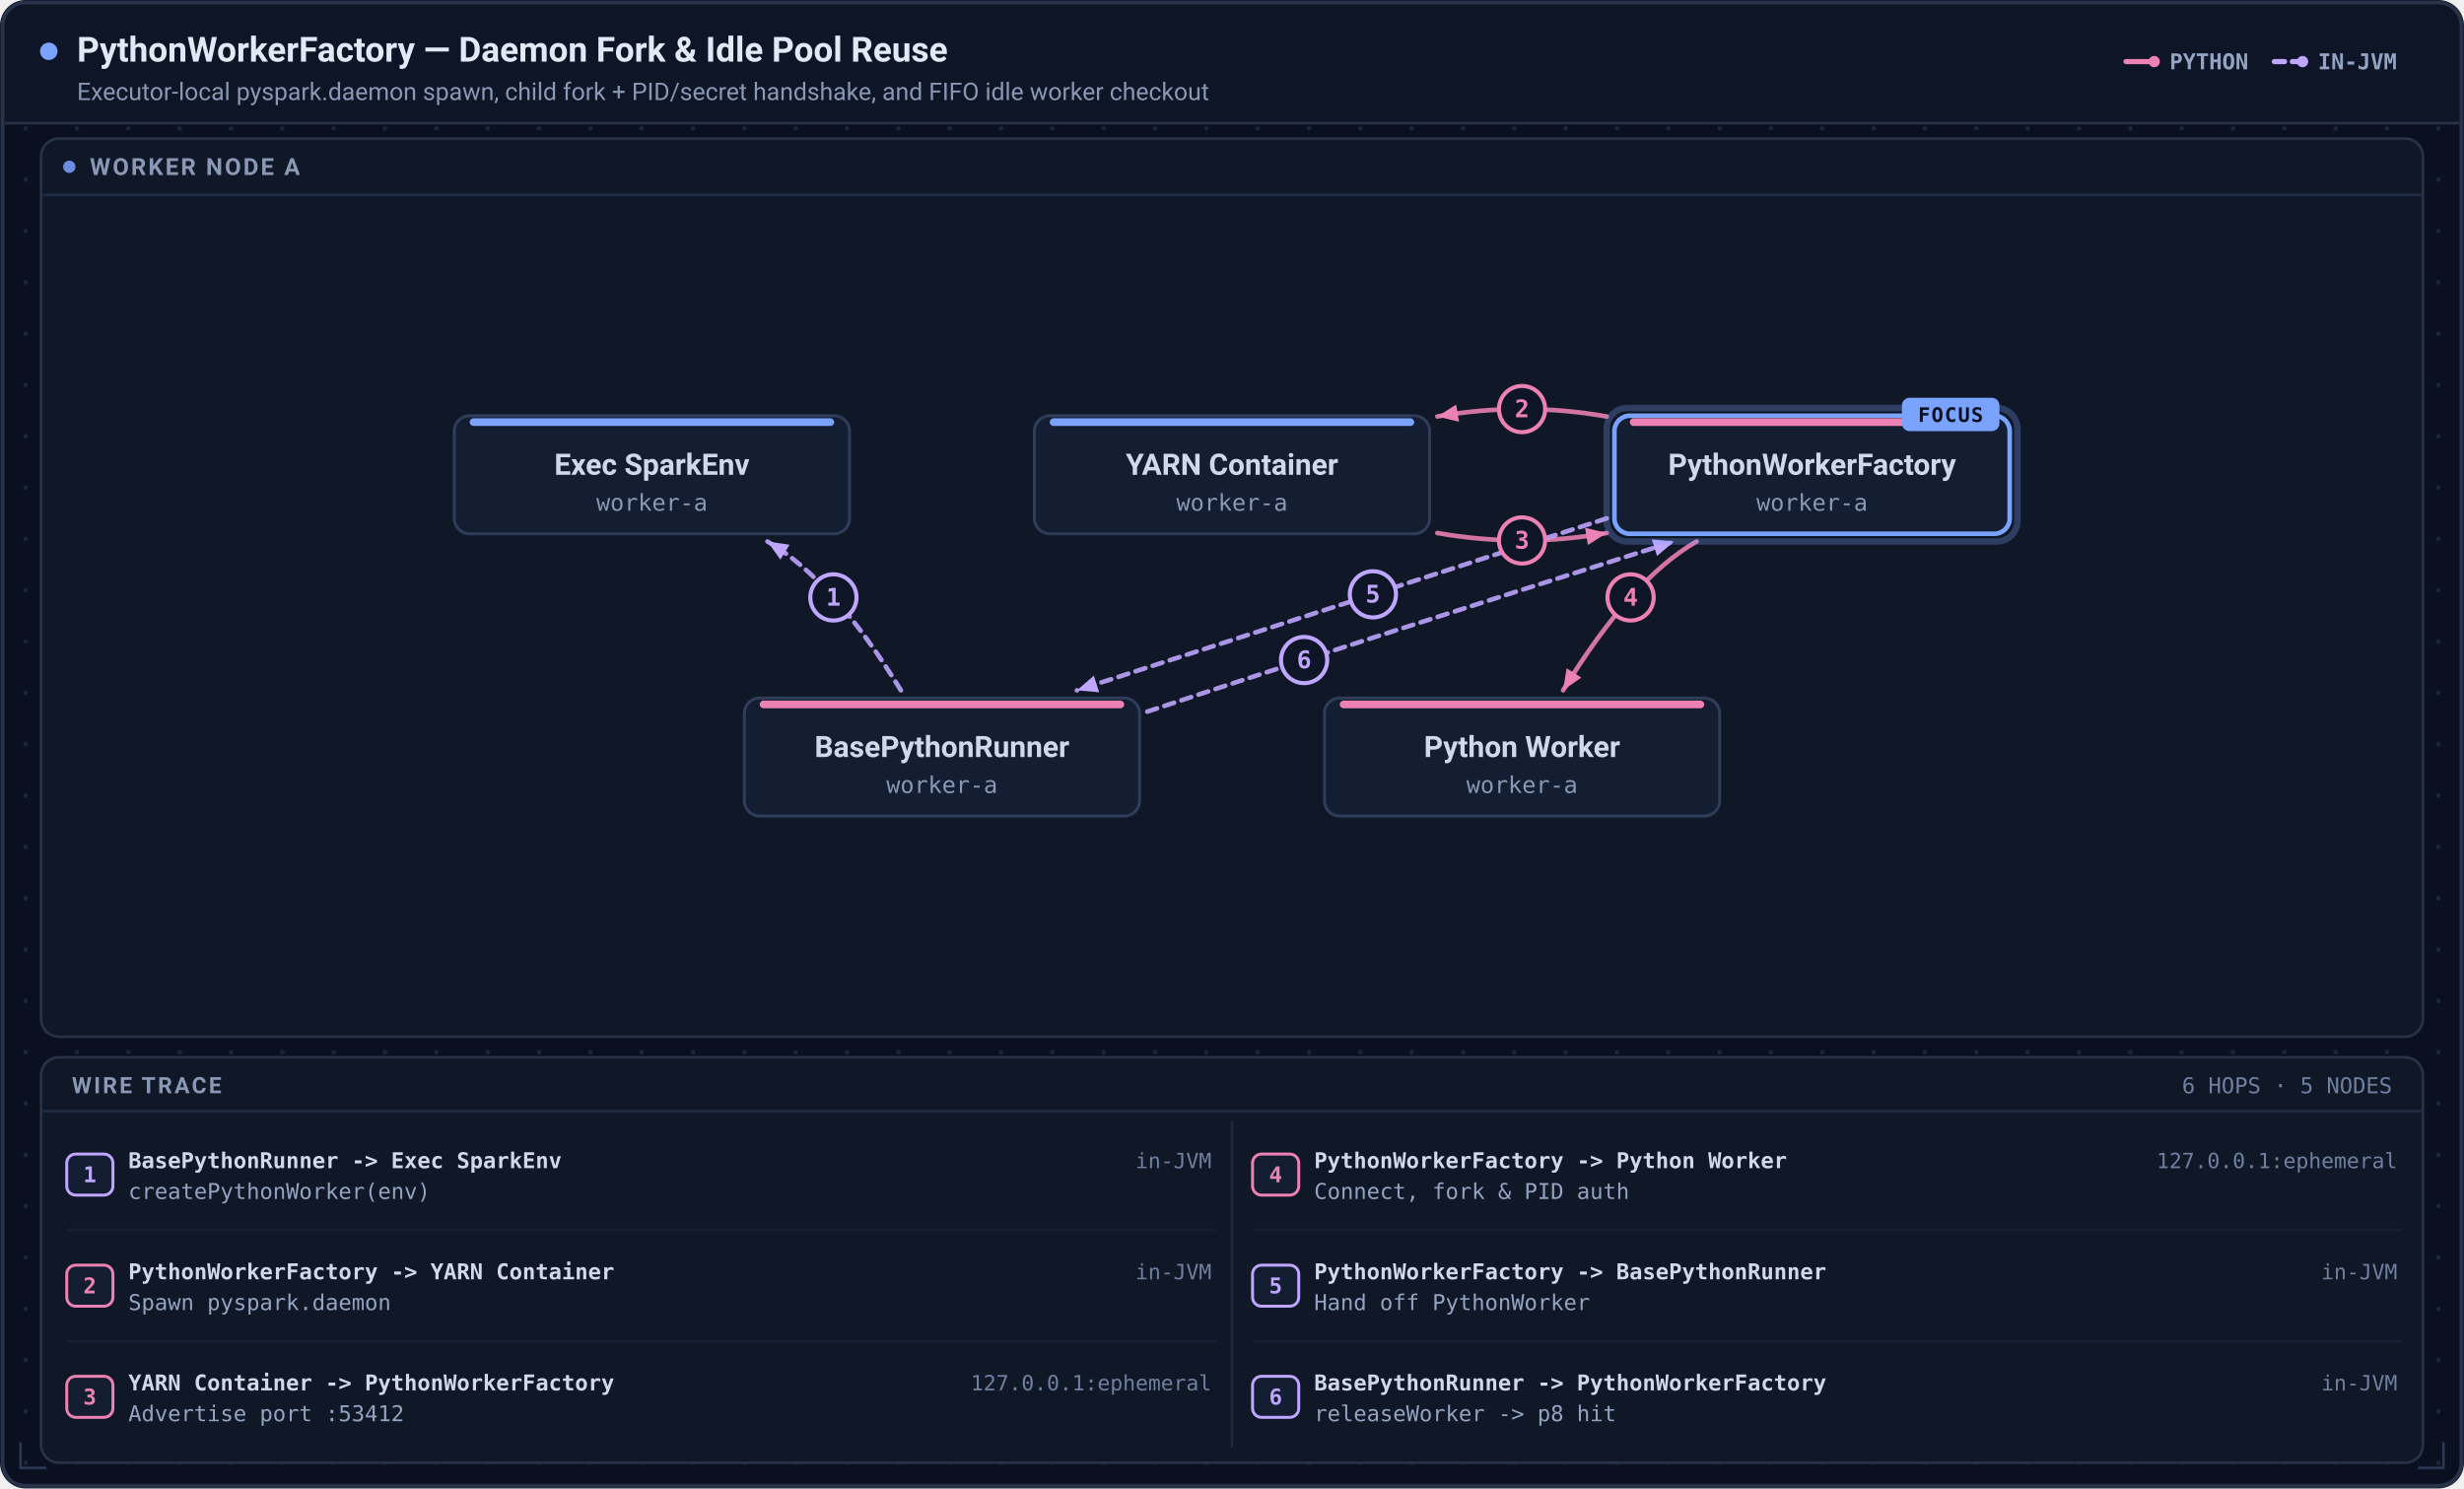
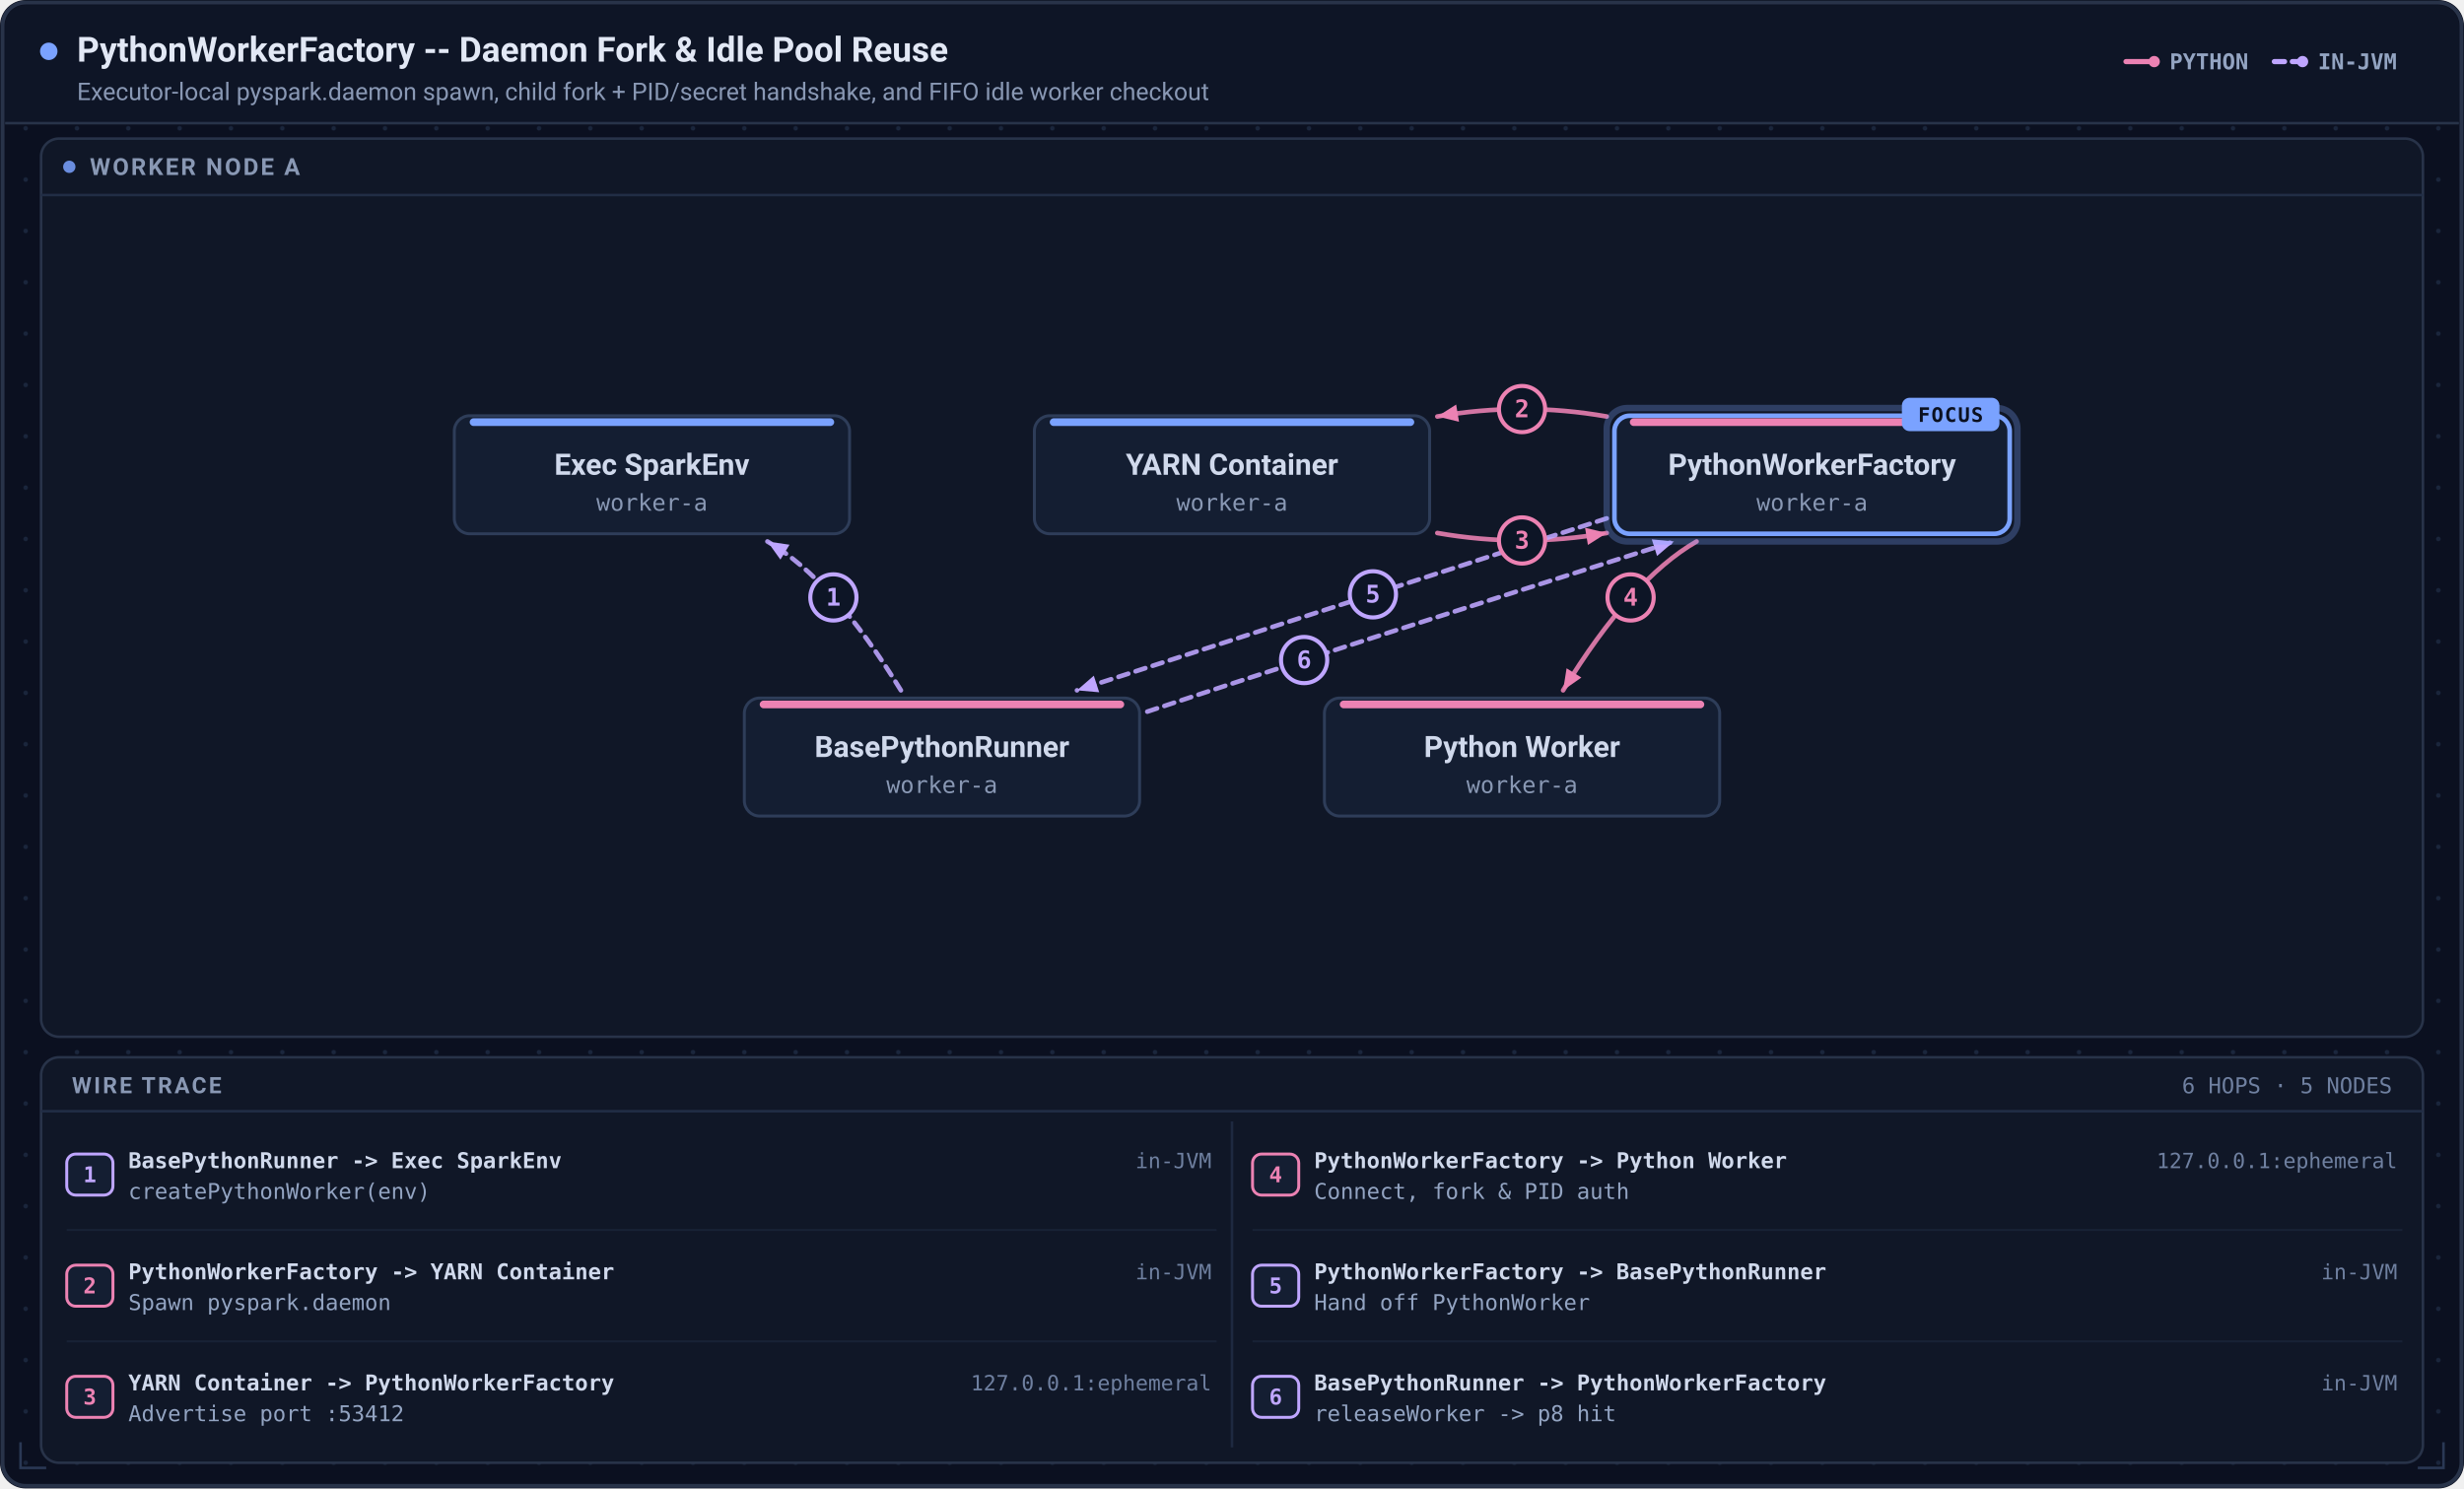
<svg xmlns="http://www.w3.org/2000/svg" width="960" height="580" viewBox="0 0 960 580" role="img" aria-labelledby="topo-title" aria-describedby="topo-desc">
  <defs>
    <pattern id="bp-grid" width="20" height="20" patternUnits="userSpaceOnUse">
      <circle cx="10" cy="10" r="0.9" fill="#1a253b" />
    </pattern>
  </defs>
  <style>
.f-sans { font-family: system-ui, -apple-system, 'Segoe UI', Roboto, Helvetica, Arial, sans-serif; }
.f-mono { font-family: ui-monospace, 'Cascadia Code', 'SFMono-Regular', Menlo, Consolas, monospace; }
@keyframes packet-travel {
  0% { transform: translate(351px, 269px); color: #bfa6ff; opacity: 0; }
  0.67% { transform: translate(351px, 269px); color: #bfa6ff; opacity: 1; }
  5.17% { transform: translate(333.6px, 243.5px); color: #bfa6ff; opacity: 1; }
  9.67% { transform: translate(315.9px, 223.8px); color: #bfa6ff; opacity: 1; }
  14.17% { transform: translate(299px, 211px); color: #bfa6ff; opacity: 1; }
  15.33% { transform: translate(299px, 211px); color: #bfa6ff; opacity: 0; }
  16.00% { transform: translate(626px, 162.3px); color: #ec82b3; opacity: 0; }
  17.33% { transform: translate(626px, 162.3px); color: #ec82b3; opacity: 1; }
  21.83% { transform: translate(604.2px, 159.8px); color: #ec82b3; opacity: 1; }
  26.33% { transform: translate(581.8px, 159.8px); color: #ec82b3; opacity: 1; }
  30.83% { transform: translate(560px, 162.3px); color: #ec82b3; opacity: 1; }
  32.00% { transform: translate(560px, 162.3px); color: #ec82b3; opacity: 0; }
  32.67% { transform: translate(560px, 207.7px); color: #ec82b3; opacity: 0; }
  34.00% { transform: translate(560px, 207.7px); color: #ec82b3; opacity: 1; }
  38.50% { transform: translate(581.8px, 210.2px); color: #ec82b3; opacity: 1; }
  43.00% { transform: translate(604.2px, 210.2px); color: #ec82b3; opacity: 1; }
  47.50% { transform: translate(626px, 207.7px); color: #ec82b3; opacity: 1; }
  48.67% { transform: translate(626px, 207.7px); color: #ec82b3; opacity: 0; }
  49.33% { transform: translate(661px, 211px); color: #ec82b3; opacity: 0; }
  50.67% { transform: translate(661px, 211px); color: #ec82b3; opacity: 1; }
  55.17% { transform: translate(644.1px, 223.8px); color: #ec82b3; opacity: 1; }
  59.67% { transform: translate(626.4px, 243.5px); color: #ec82b3; opacity: 1; }
  64.17% { transform: translate(609px, 269px); color: #ec82b3; opacity: 1; }
  65.33% { transform: translate(609px, 269px); color: #ec82b3; opacity: 0; }
  66.00% { transform: translate(626px, 202px); color: #bfa6ff; opacity: 0; }
  67.33% { transform: translate(626px, 202px); color: #bfa6ff; opacity: 1; }
  71.83% { transform: translate(568.6px, 220.7px); color: #bfa6ff; opacity: 1; }
  76.33% { transform: translate(498.4px, 243.4px); color: #bfa6ff; opacity: 1; }
  80.83% { transform: translate(419.6px, 269px); color: #bfa6ff; opacity: 1; }
  82.00% { transform: translate(419.6px, 269px); color: #bfa6ff; opacity: 0; }
  82.67% { transform: translate(447px, 277.3px); color: #bfa6ff; opacity: 0; }
  84.00% { transform: translate(447px, 277.3px); color: #bfa6ff; opacity: 1; }
  88.50% { transform: translate(502.5px, 259px); color: #bfa6ff; opacity: 1; }
  93.00% { transform: translate(572.2px, 236.5px); color: #bfa6ff; opacity: 1; }
  97.50% { transform: translate(652.2px, 211px); color: #bfa6ff; opacity: 1; }
  98.67% { transform: translate(652.2px, 211px); color: #bfa6ff; opacity: 0; }
  100% { transform: translate(351px, 269px); color: #bfa6ff; opacity: 0; }
}
#packet-orb {
  opacity: 0;
  animation: packet-travel 9s linear infinite;
}
@media (prefers-reduced-motion: reduce) {
  #packet-orb { display: none; animation: none; }
}
</style>
  <rect x="0" y="0" width="960" height="580" rx="10" fill="#0b1020" />
  <rect x="1" y="1" width="958" height="578" rx="9" fill="url(#bp-grid)" />
  <rect x="1" y="1" width="958" height="578" rx="9" fill="none" stroke="#283349" stroke-width="1.5" />
  <g stroke="#344666" stroke-width="1" fill="none" opacity="0.75">
    <path d="M 8 18 V 8 H 18" />
    <path d="M 942 8 H 952 V 18" />
    <path d="M 8 562 V 572 H 18" />
    <path d="M 942 572 H 952 V 562" />
  </g>
  <g class="header-band">
    <path d="M 10 2 H 950 A 8 8 0 0 1 958 10 V 48 H 2 V 10 A 8 8 0 0 1 10 2 Z" fill="#0e1526" />
    <line x1="2" y1="48" x2="958" y2="48" stroke="#283349" stroke-width="1" />
    <circle cx="19" cy="20" r="3.4" fill="#7aa2ff" />
-     <text class="f-sans" x="30" y="24" fill="#e2e8f5" font-size="13.5" font-weight="700">PythonWorkerFactory — Daemon Fork &amp; Idle Pool Reuse</text>
+     <text class="f-sans" x="30" y="24" fill="#e2e8f5" font-size="13.5" font-weight="700">PythonWorkerFactory -- Daemon Fork &amp; Idle Pool Reuse</text>
    <text class="f-sans" x="30" y="39" fill="#8998b4" font-size="9.5">Executor-local pyspark.daemon spawn, child fork + PID/secret handshake, and FIFO idle worker checkout</text>
    <g class="channel-legend">
      <line x1="828.3" y1="24" x2="839.3" y2="24" stroke="#ec82b3" stroke-width="2" stroke-linecap="round" />
      <circle cx="839.3" cy="24" r="2.2" fill="#ec82b3" />
      <text class="f-mono" x="845.3" y="27" fill="#93a4c2" font-size="8.5" font-weight="600">PYTHON</text>
      <line x1="886.1" y1="24" x2="897.1" y2="24" stroke="#bfa6ff" stroke-width="2" stroke-dasharray="4 3" stroke-linecap="round" />
      <circle cx="897.1" cy="24" r="2.2" fill="#bfa6ff" />
      <text class="f-mono" x="903.1" y="27" fill="#93a4c2" font-size="8.5" font-weight="600">IN-JVM</text>
    </g>
  </g>
  <g class="topology-stage">
    <g class="host-zone" data-zone="worker-node-a">
      <rect x="16" y="54" width="928" height="350" rx="7" fill="#101727" stroke="#283349" stroke-width="1" />
      <line x1="16" y1="76" x2="944" y2="76" stroke="#212d45" stroke-width="1" />
      <circle cx="27" cy="65" r="2.4" fill="#7aa2ff" fill-opacity="0.85" />
      <text class="f-sans" x="35" y="68.2" fill="#8998b4" font-size="9.2" font-weight="700" letter-spacing="0.09em">WORKER NODE A</text>
    </g>
    <g class="topo-edge" data-from="python-runner" data-to="spark-env">
      <path d="M 351 269 Q 324.5 225.7 299 211" fill="none" stroke="#bfa6ff" stroke-width="1.8" stroke-opacity="0.88" stroke-dasharray="4 3" stroke-linecap="round" />
      <polygon points="-8,-3.4 0,0 -8,3.4" fill="#bfa6ff" transform="translate(299, 211) rotate(-148.6)" />
    </g>
    <g class="topo-edge" data-from="python-worker-factory" data-to="yarn-container">
      <path d="M 626 162.3 Q 593 156.5 560 162.3" fill="none" stroke="#ec82b3" stroke-width="1.8" stroke-opacity="0.88" stroke-linecap="round" />
      <polygon points="-8,-3.4 0,0 -8,3.4" fill="#ec82b3" transform="translate(560, 162.3) rotate(170.6)" />
    </g>
    <g class="topo-edge" data-from="yarn-container" data-to="python-worker-factory">
      <path d="M 560 207.7 Q 593 213.5 626 207.7" fill="none" stroke="#ec82b3" stroke-width="1.8" stroke-opacity="0.88" stroke-linecap="round" />
      <polygon points="-8,-3.4 0,0 -8,3.4" fill="#ec82b3" transform="translate(626, 207.7) rotate(-9.4)" />
    </g>
    <g class="topo-edge" data-from="python-worker-factory" data-to="python-worker">
      <path d="M 661 211 Q 635.5 225.7 609 269" fill="none" stroke="#ec82b3" stroke-width="1.8" stroke-opacity="0.88" stroke-linecap="round" />
      <polygon points="-8,-3.4 0,0 -8,3.4" fill="#ec82b3" transform="translate(609, 269) rotate(122)" />
    </g>
    <g class="topo-edge" data-from="python-worker-factory" data-to="python-runner">
      <path d="M 626 202 Q 547.1 227.7 419.6 269" fill="none" stroke="#bfa6ff" stroke-width="1.8" stroke-opacity="0.88" stroke-dasharray="4 3" stroke-linecap="round" />
      <polygon points="-8,-3.4 0,0 -8,3.4" fill="#bfa6ff" transform="translate(419.6, 269) rotate(162)" />
    </g>
    <g class="topo-edge" data-from="python-runner" data-to="python-worker-factory">
      <path d="M 447 277.3 Q 521.9 252.3 652.2 211" fill="none" stroke="#bfa6ff" stroke-width="1.8" stroke-opacity="0.88" stroke-dasharray="4 3" stroke-linecap="round" />
      <polygon points="-8,-3.4 0,0 -8,3.4" fill="#bfa6ff" transform="translate(652.2, 211) rotate(-17.6)" />
    </g>
    <g class="topo-node" data-id="spark-env">
      <rect x="177" y="162" width="154" height="46" rx="6" fill="#141e32" stroke="#2e3d59" stroke-width="1.15" />
      <rect x="183" y="163" width="142" height="3" rx="1.5" fill="#7aa2ff" />
      <text class="f-sans" x="254" y="185" text-anchor="middle" fill="#d0d9ec" font-size="11.5" font-weight="700">Exec SparkEnv</text>
      <text class="f-mono" x="254" y="199" text-anchor="middle" fill="#8998b4" font-size="9">worker-a</text>
    </g>
    <g class="topo-node" data-id="yarn-container">
      <rect x="403" y="162" width="154" height="46" rx="6" fill="#141e32" stroke="#2e3d59" stroke-width="1.15" />
      <rect x="409" y="163" width="142" height="3" rx="1.5" fill="#7aa2ff" />
      <text class="f-sans" x="480" y="185" text-anchor="middle" fill="#d0d9ec" font-size="11.5" font-weight="700">YARN Container</text>
      <text class="f-mono" x="480" y="199" text-anchor="middle" fill="#8998b4" font-size="9">worker-a</text>
    </g>
    <g class="topo-node" data-id="python-worker-factory">
      <rect x="626" y="159" width="160" height="52" rx="8" fill="none" stroke="#7aa2ff" stroke-opacity="0.28" stroke-width="2.5" />
      <rect x="629" y="162" width="154" height="46" rx="6" fill="#141e32" stroke="#7aa2ff" stroke-width="1.8" />
      <rect x="635" y="163" width="142" height="3" rx="1.5" fill="#ec82b3" />
      <text class="f-sans" x="706" y="185" text-anchor="middle" fill="#d0d9ec" font-size="11.5" font-weight="700">PythonWorkerFactory</text>
      <text class="f-mono" x="706" y="199" text-anchor="middle" fill="#8998b4" font-size="9">worker-a</text>
      <g transform="translate(741, 155)">
        <rect x="0" y="0" width="38" height="13" rx="3" fill="#7aa2ff" />
        <text class="f-mono" x="19" y="9.4" text-anchor="middle" fill="#0b1020" font-size="7.8" font-weight="700" letter-spacing="0.06em">FOCUS</text>
      </g>
    </g>
    <g class="topo-node" data-id="python-runner">
      <rect x="290" y="272" width="154" height="46" rx="6" fill="#141e32" stroke="#2e3d59" stroke-width="1.15" />
      <rect x="296" y="273" width="142" height="3" rx="1.5" fill="#ec82b3" />
      <text class="f-sans" x="367" y="295" text-anchor="middle" fill="#d0d9ec" font-size="11.5" font-weight="700">BasePythonRunner</text>
      <text class="f-mono" x="367" y="309" text-anchor="middle" fill="#8998b4" font-size="9">worker-a</text>
    </g>
    <g class="topo-node" data-id="python-worker">
      <rect x="516" y="272" width="154" height="46" rx="6" fill="#141e32" stroke="#2e3d59" stroke-width="1.15" />
      <rect x="522" y="273" width="142" height="3" rx="1.5" fill="#ec82b3" />
      <text class="f-sans" x="593" y="295" text-anchor="middle" fill="#d0d9ec" font-size="11.5" font-weight="700">Python Worker</text>
      <text class="f-mono" x="593" y="309" text-anchor="middle" fill="#8998b4" font-size="9">worker-a</text>
    </g>
    <g class="hop-badge" data-hop="1">
      <circle cx="324.7" cy="232.8" r="9" fill="#0d1526" stroke="#bfa6ff" stroke-width="1.6" />
      <text class="f-mono" x="324.7" y="236" text-anchor="middle" fill="#bfa6ff" font-size="9.5" font-weight="700">1</text>
    </g>
    <g class="hop-badge" data-hop="2">
      <circle cx="593" cy="159.4" r="9" fill="#0d1526" stroke="#ec82b3" stroke-width="1.6" />
      <text class="f-mono" x="593" y="162.6" text-anchor="middle" fill="#ec82b3" font-size="9.5" font-weight="700">2</text>
    </g>
    <g class="hop-badge" data-hop="3">
      <circle cx="593" cy="210.6" r="9" fill="#0d1526" stroke="#ec82b3" stroke-width="1.6" />
      <text class="f-mono" x="593" y="213.8" text-anchor="middle" fill="#ec82b3" font-size="9.5" font-weight="700">3</text>
    </g>
    <g class="hop-badge" data-hop="4">
      <circle cx="635.3" cy="232.8" r="9" fill="#0d1526" stroke="#ec82b3" stroke-width="1.6" />
      <text class="f-mono" x="635.3" y="236" text-anchor="middle" fill="#ec82b3" font-size="9.5" font-weight="700">4</text>
    </g>
    <g class="hop-badge" data-hop="5">
      <circle cx="534.9" cy="231.6" r="9" fill="#0d1526" stroke="#bfa6ff" stroke-width="1.6" />
      <text class="f-mono" x="534.9" y="234.8" text-anchor="middle" fill="#bfa6ff" font-size="9.5" font-weight="700">5</text>
    </g>
    <g class="hop-badge" data-hop="6">
      <circle cx="508.1" cy="257.2" r="9" fill="#0d1526" stroke="#bfa6ff" stroke-width="1.6" />
      <text class="f-mono" x="508.1" y="260.4" text-anchor="middle" fill="#bfa6ff" font-size="9.5" font-weight="700">6</text>
    </g>
    <g id="packet-orb" aria-hidden="true">
      <circle cx="0" cy="0" r="11" fill="currentColor" fill-opacity="0.22" />
      <circle cx="0" cy="0" r="6.2" fill="currentColor" fill-opacity="0.48" />
      <circle cx="0" cy="0" r="3.4" fill="#ffffff" stroke="currentColor" stroke-width="1.5" />
    </g>
  </g>
  <g class="wire-trace-strip">
    <rect x="16" y="412" width="928" height="158" rx="7" fill="#101727" stroke="#283349" stroke-width="1" />
    <line x1="16" y1="433" x2="944" y2="433" stroke="#212d45" stroke-width="1" />
    <text class="f-sans" x="28" y="426" fill="#8998b4" font-size="8.8" font-weight="700" letter-spacing="0.1em">WIRE TRACE</text>
    <text class="f-mono" x="932" y="426" text-anchor="end" fill="#6f80a0" font-size="8.5">6 HOPS · 5 NODES</text>
    <line x1="480" y1="437" x2="480" y2="564" stroke="#1e2940" stroke-width="1" />
    <g class="trace-row" data-hop="1">
      <rect x="26" y="449.7" width="18" height="16" rx="3.5" fill="#141e32" stroke="#bfa6ff" stroke-width="1.15" />
      <text class="f-mono" x="35" y="460.7" text-anchor="middle" fill="#bfa6ff" font-size="8.5" font-weight="700">1</text>
      <text class="f-mono" x="50" y="455.2" fill="#d0d9ec" font-size="8.5" font-weight="600">BasePythonRunner -&gt; Exec SparkEnv</text>
      <text class="f-mono" x="472" y="455.2" text-anchor="end" fill="#6f80a0" font-size="8.2">in-JVM</text>
      <text class="f-mono" x="50" y="467.2" fill="#93a4c2" font-size="8.5">createPythonWorker(env)</text>
    </g>
    <g class="trace-row" data-hop="2">
      <line x1="26" y1="479.3" x2="474" y2="479.3" stroke="#182236" stroke-width="0.75" />
      <rect x="26" y="493" width="18" height="16" rx="3.5" fill="#141e32" stroke="#ec82b3" stroke-width="1.15" />
      <text class="f-mono" x="35" y="504" text-anchor="middle" fill="#ec82b3" font-size="8.5" font-weight="700">2</text>
      <text class="f-mono" x="50" y="498.5" fill="#d0d9ec" font-size="8.5" font-weight="600">PythonWorkerFactory -&gt; YARN Container</text>
      <text class="f-mono" x="472" y="498.5" text-anchor="end" fill="#6f80a0" font-size="8.2">in-JVM</text>
      <text class="f-mono" x="50" y="510.5" fill="#93a4c2" font-size="8.5">Spawn pyspark.daemon</text>
    </g>
    <g class="trace-row" data-hop="3">
      <line x1="26" y1="522.7" x2="474" y2="522.7" stroke="#182236" stroke-width="0.75" />
      <rect x="26" y="536.3" width="18" height="16" rx="3.5" fill="#141e32" stroke="#ec82b3" stroke-width="1.15" />
      <text class="f-mono" x="35" y="547.3" text-anchor="middle" fill="#ec82b3" font-size="8.5" font-weight="700">3</text>
      <text class="f-mono" x="50" y="541.8" fill="#d0d9ec" font-size="8.5" font-weight="600">YARN Container -&gt; PythonWorkerFactory</text>
      <text class="f-mono" x="472" y="541.8" text-anchor="end" fill="#6f80a0" font-size="8.2">127.0.0.1:ephemeral</text>
      <text class="f-mono" x="50" y="553.8" fill="#93a4c2" font-size="8.5">Advertise port :53412</text>
    </g>
    <g class="trace-row" data-hop="4">
      <rect x="488" y="449.7" width="18" height="16" rx="3.5" fill="#141e32" stroke="#ec82b3" stroke-width="1.15" />
      <text class="f-mono" x="497" y="460.7" text-anchor="middle" fill="#ec82b3" font-size="8.5" font-weight="700">4</text>
      <text class="f-mono" x="512" y="455.2" fill="#d0d9ec" font-size="8.5" font-weight="600">PythonWorkerFactory -&gt; Python Worker</text>
      <text class="f-mono" x="934" y="455.2" text-anchor="end" fill="#6f80a0" font-size="8.2">127.0.0.1:ephemeral</text>
      <text class="f-mono" x="512" y="467.2" fill="#93a4c2" font-size="8.5">Connect, fork &amp; PID auth</text>
    </g>
    <g class="trace-row" data-hop="5">
      <line x1="488" y1="479.3" x2="936" y2="479.3" stroke="#182236" stroke-width="0.75" />
      <rect x="488" y="493" width="18" height="16" rx="3.5" fill="#141e32" stroke="#bfa6ff" stroke-width="1.15" />
      <text class="f-mono" x="497" y="504" text-anchor="middle" fill="#bfa6ff" font-size="8.5" font-weight="700">5</text>
      <text class="f-mono" x="512" y="498.5" fill="#d0d9ec" font-size="8.5" font-weight="600">PythonWorkerFactory -&gt; BasePythonRunner</text>
      <text class="f-mono" x="934" y="498.5" text-anchor="end" fill="#6f80a0" font-size="8.2">in-JVM</text>
      <text class="f-mono" x="512" y="510.5" fill="#93a4c2" font-size="8.5">Hand off PythonWorker</text>
    </g>
    <g class="trace-row" data-hop="6">
      <line x1="488" y1="522.7" x2="936" y2="522.7" stroke="#182236" stroke-width="0.75" />
      <rect x="488" y="536.3" width="18" height="16" rx="3.5" fill="#141e32" stroke="#bfa6ff" stroke-width="1.15" />
      <text class="f-mono" x="497" y="547.3" text-anchor="middle" fill="#bfa6ff" font-size="8.5" font-weight="700">6</text>
      <text class="f-mono" x="512" y="541.8" fill="#d0d9ec" font-size="8.5" font-weight="600">BasePythonRunner -&gt; PythonWorkerFactory</text>
      <text class="f-mono" x="934" y="541.8" text-anchor="end" fill="#6f80a0" font-size="8.2">in-JVM</text>
      <text class="f-mono" x="512" y="553.8" fill="#93a4c2" font-size="8.5">releaseWorker -&gt; p8 hit</text>
    </g>
  </g>
</svg>
